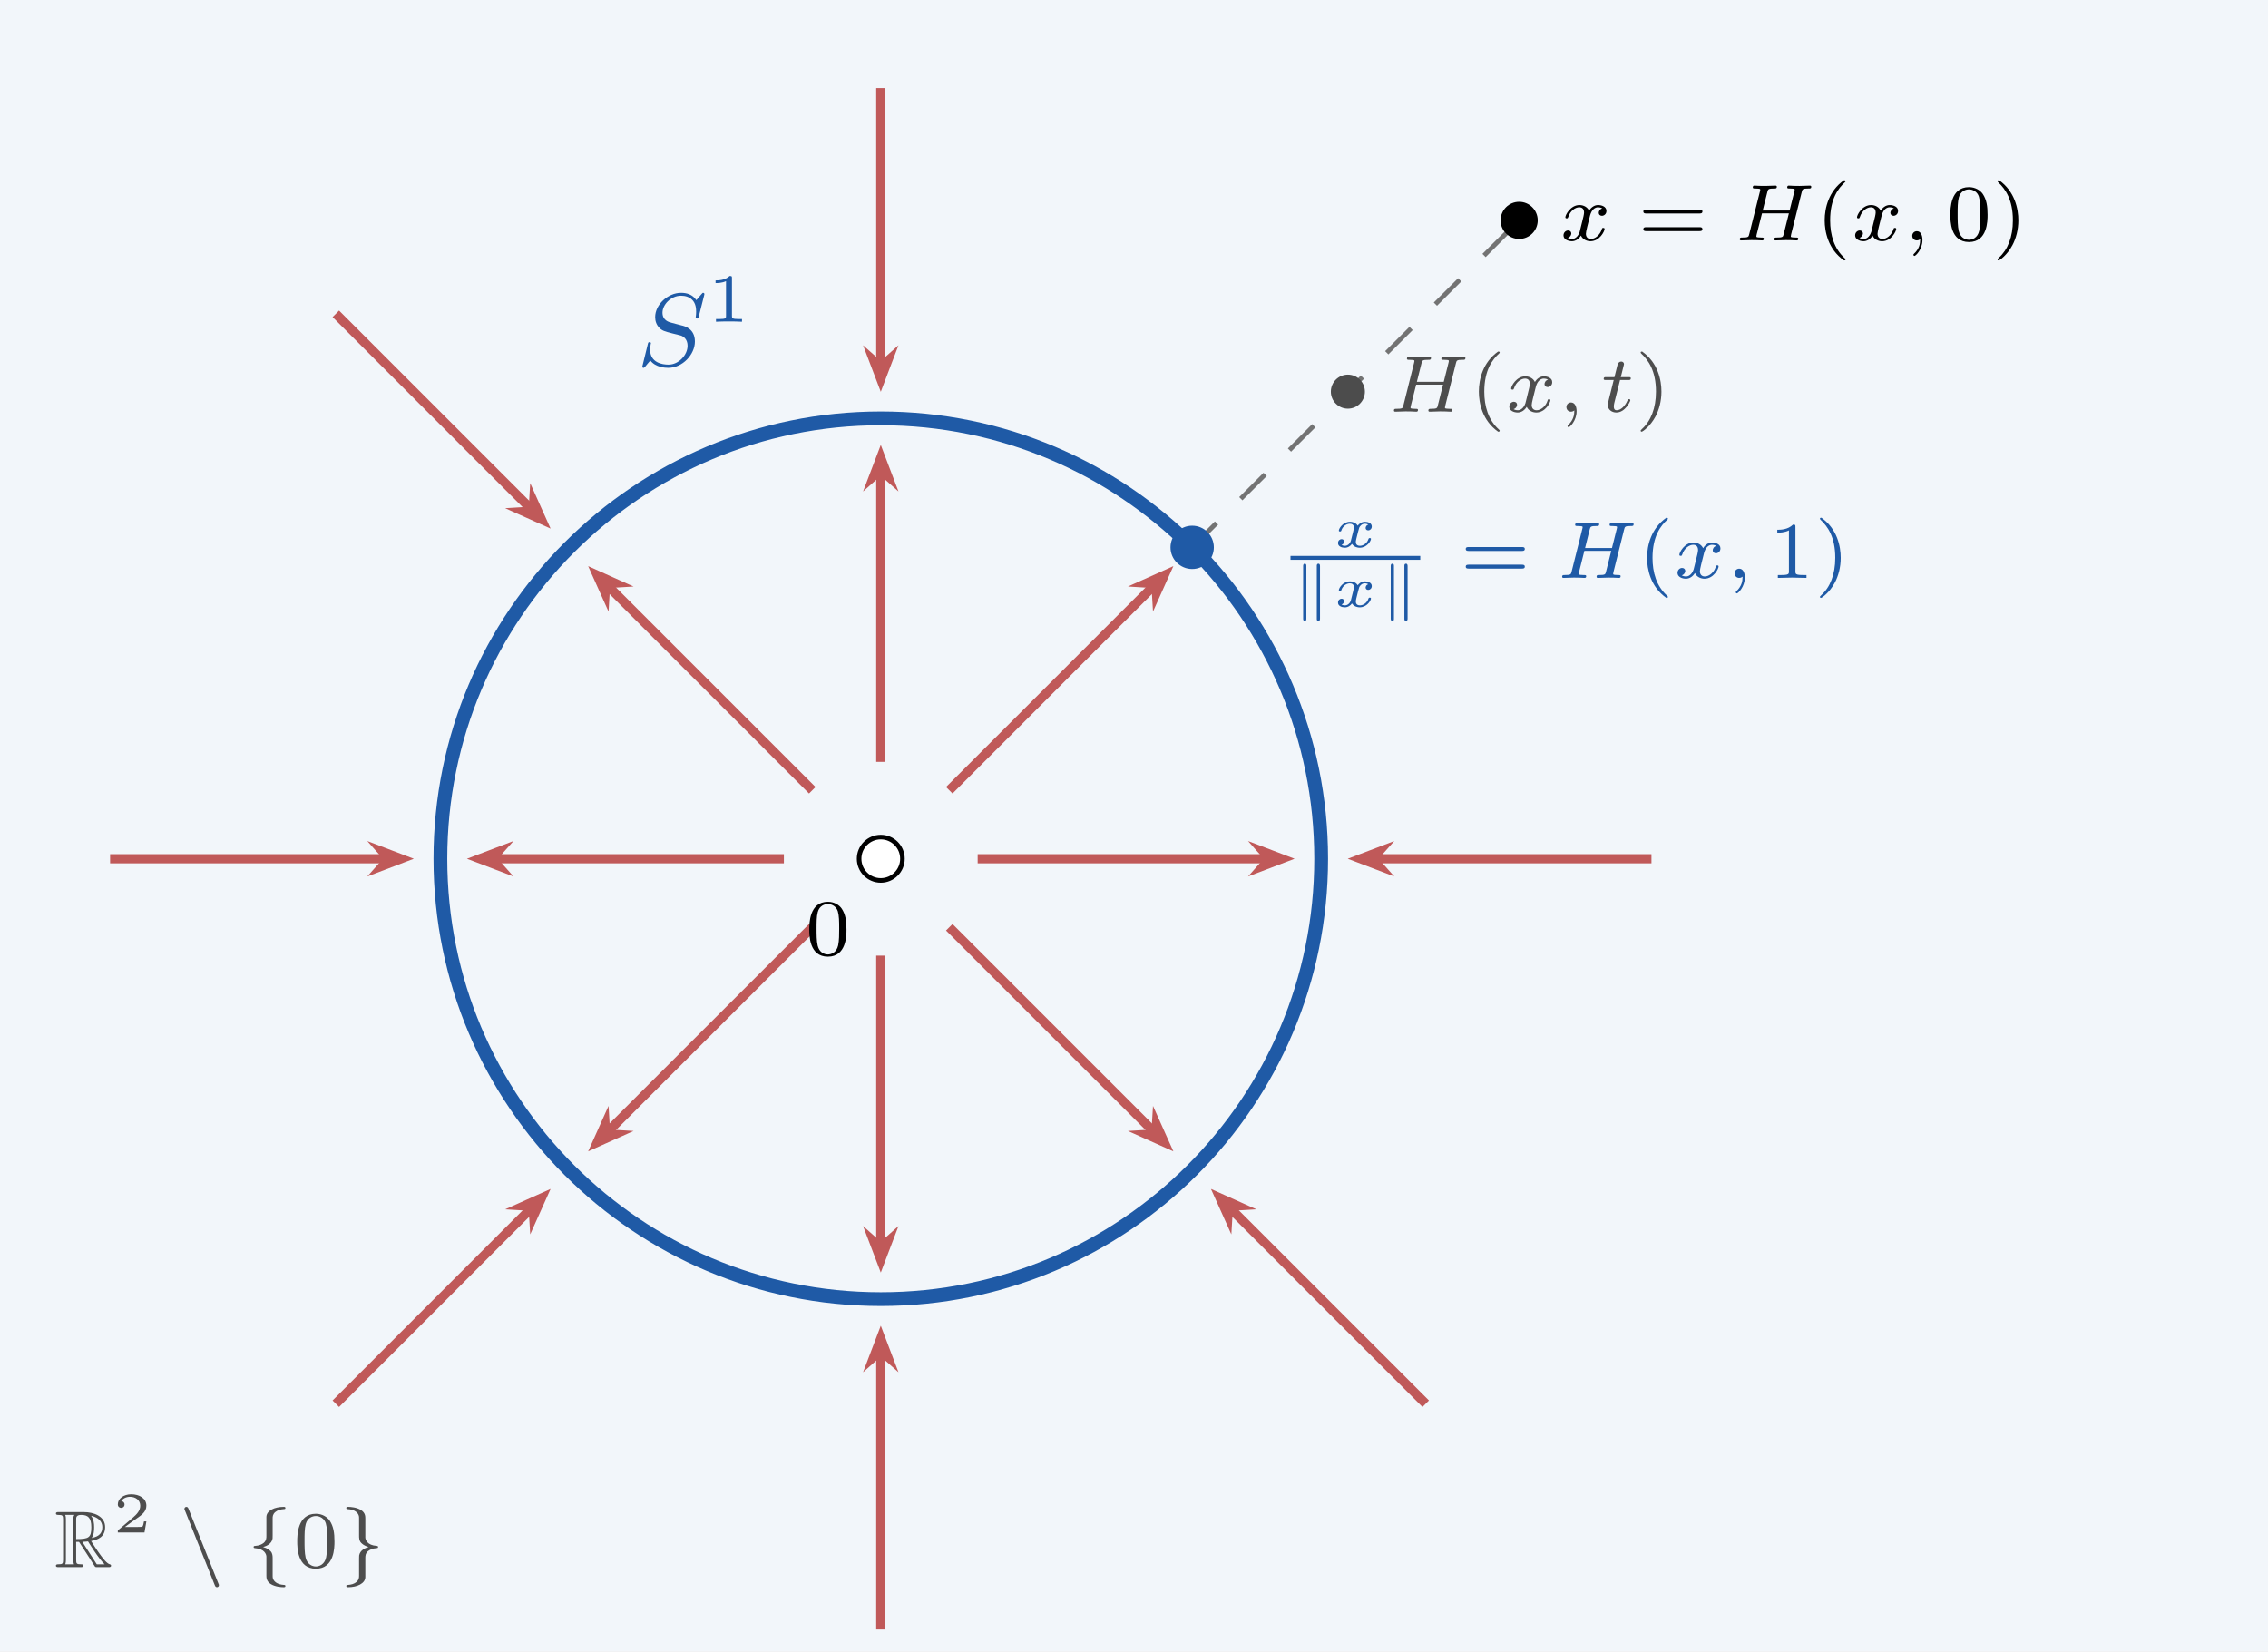
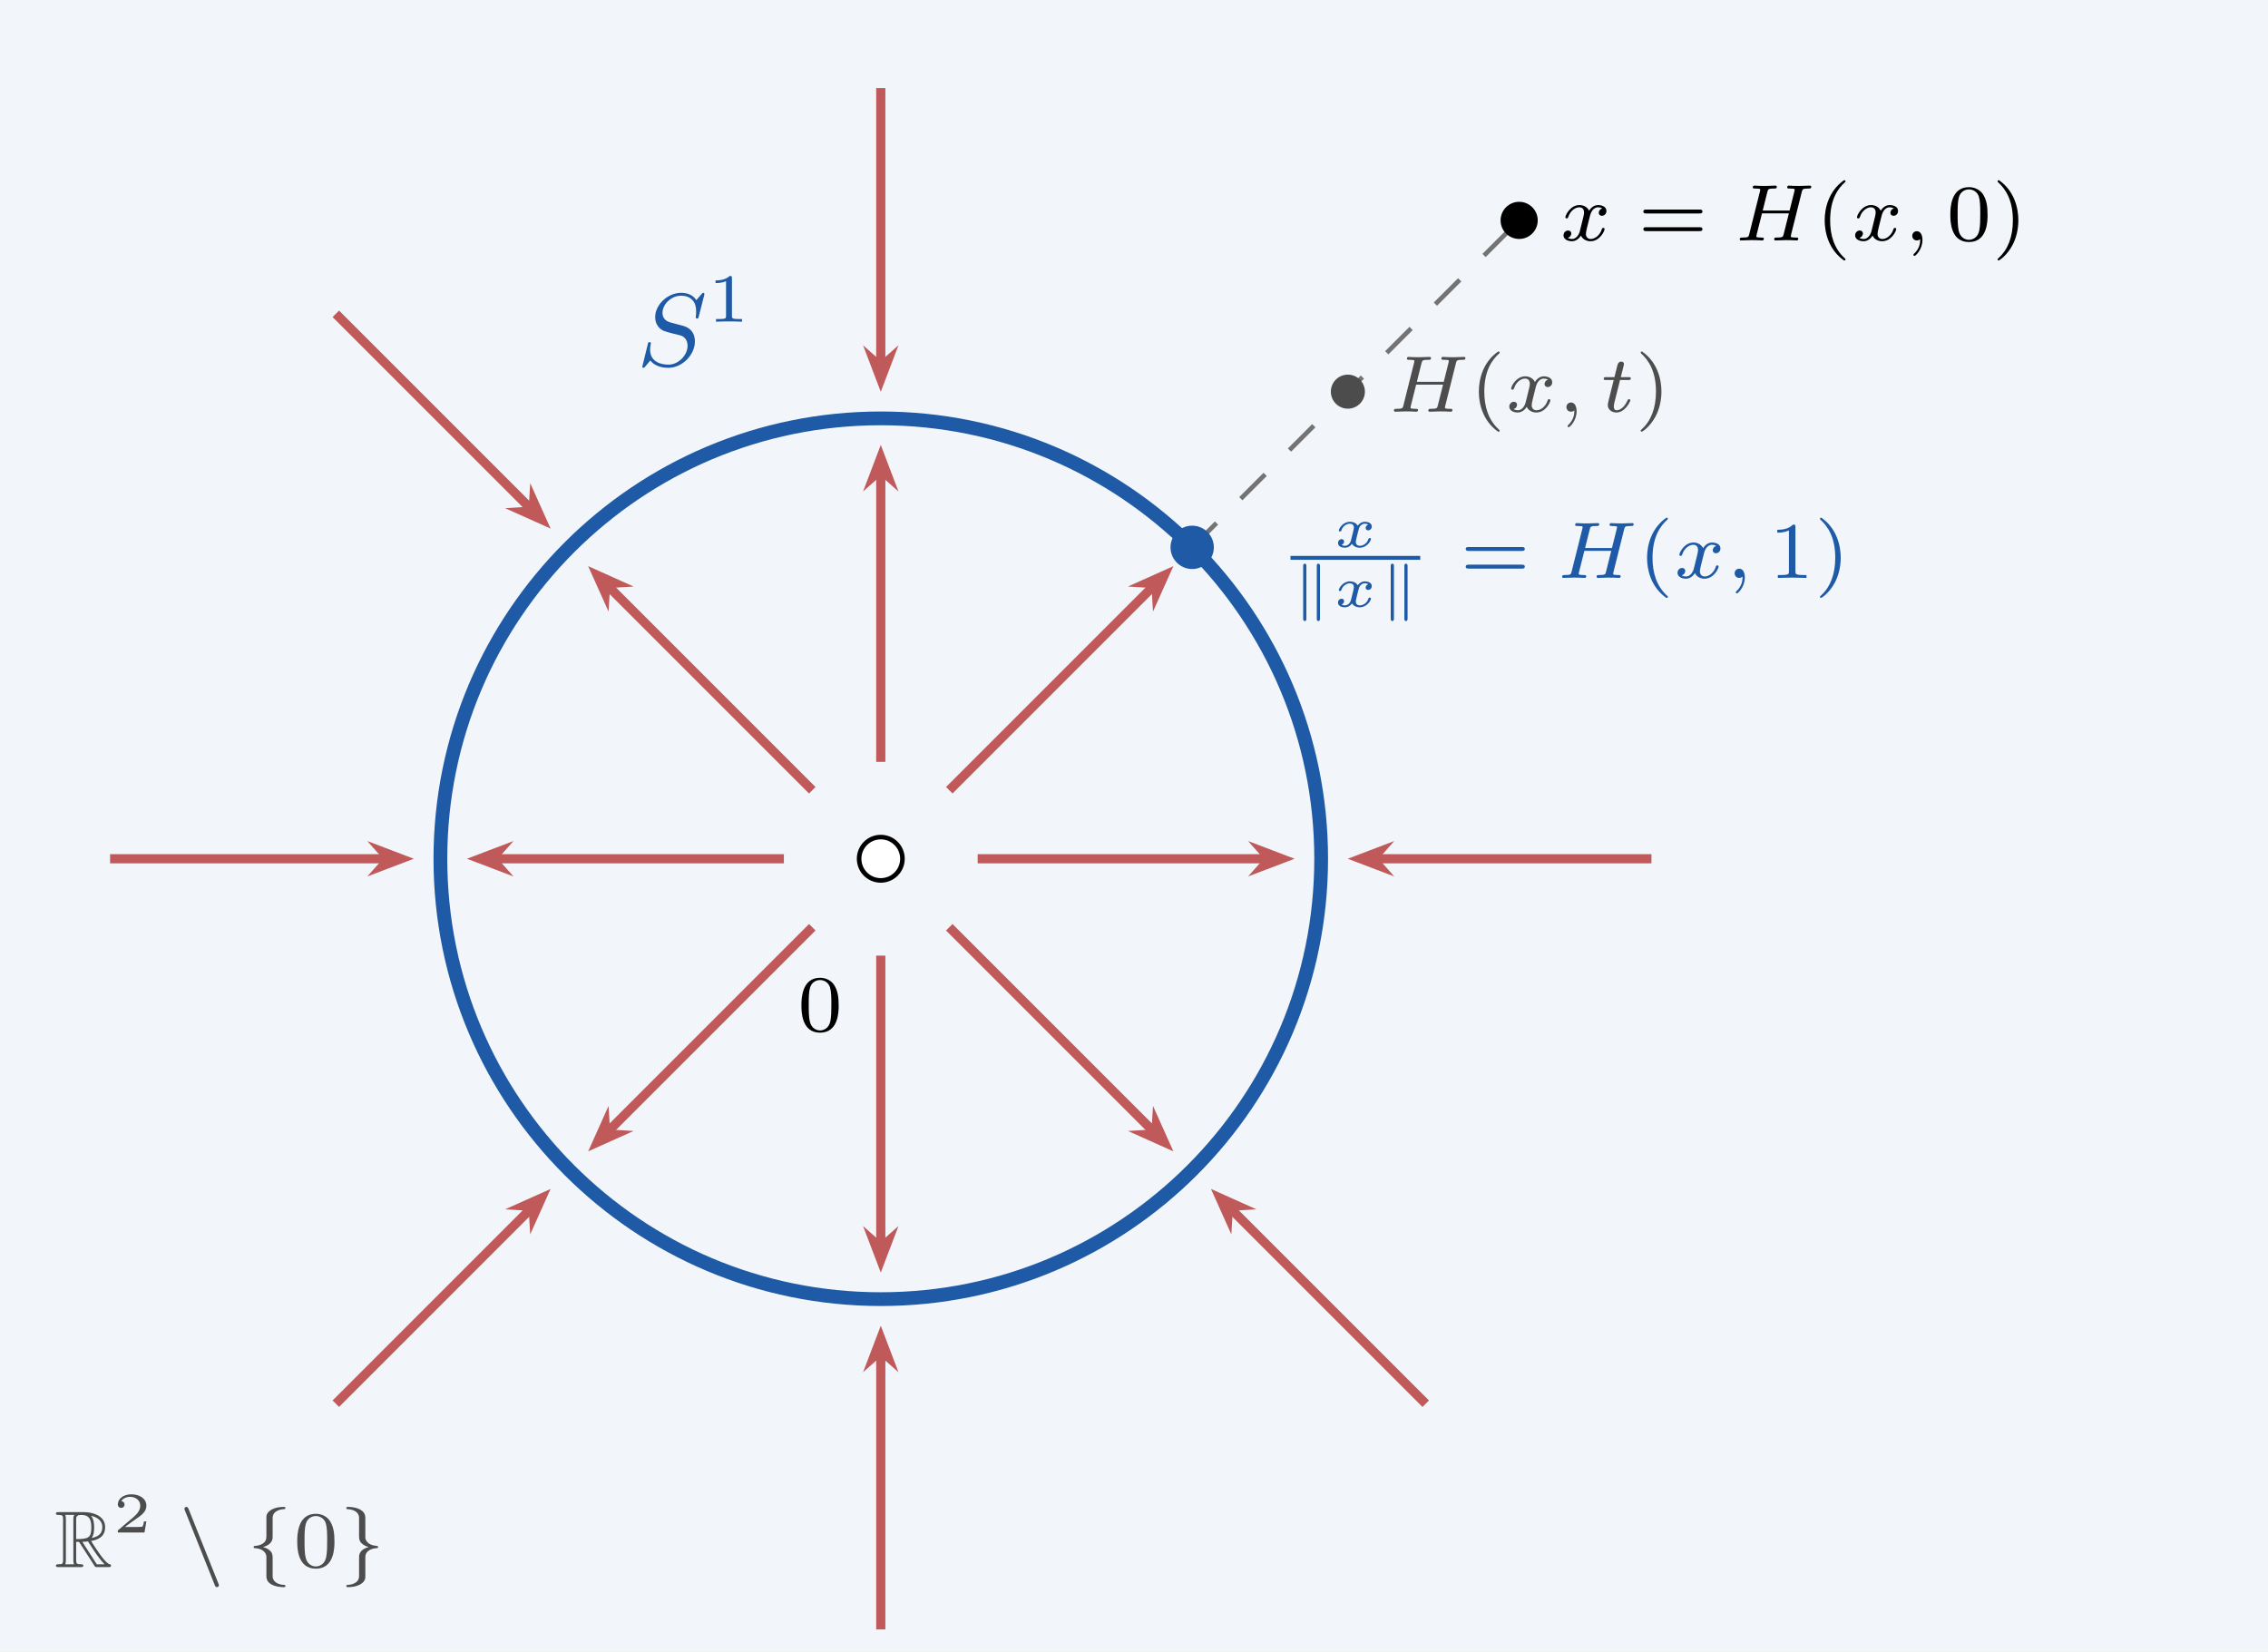
<svg xmlns="http://www.w3.org/2000/svg" version="1.1" width="197.079pt" height="143.504pt" viewBox="-69.011 -69.011 197.079 143.504">
  <defs />
  <g id="page1">
    <g stroke-miterlimit="10" transform="translate(7.524533,5.611008)scale(0.996264,-0.996264)">
      <g fill="#000" stroke="#000">
        <g stroke-width="0.4">
          <g fill="#f2f6fa" stroke="#f2f6fa">
            <path d="M-76.823-69.141V74.902H120.996V-69.141ZM120.996 74.902" stroke="none" />
          </g>
          <g fill="#c05959" stroke="#c05959">
            <g stroke-width="0.8">
              <path d="M67.22 0H43.138" fill="none" />
              <g transform="matrix(-1.0,0.0,0.0,-1.0,44.71596,0.0)">
                <g stroke-dasharray="none" stroke-dashoffset="0.0">
                  <g stroke-linejoin="miter">
                    <g stroke-width="0.675">
                      <path d="M3.039 0L1.09 .742L1.747 0L1.09-.742Z" />
                    </g>
                  </g>
                </g>
              </g>
            </g>
          </g>
          <g fill="#c05959" stroke="#c05959">
            <g stroke-width="0.8">
              <path d="M8.451 0H33.685" fill="none" />
              <g transform="translate(32.10677,0.0)">
                <g stroke-dasharray="none" stroke-dashoffset="0.0">
                  <g stroke-linejoin="miter">
                    <g stroke-width="0.675">
                      <path d="M3.039 0L1.09 .742L1.747 0L1.09-.742Z" />
                    </g>
                  </g>
                </g>
              </g>
            </g>
          </g>
          <g fill="#c05959" stroke="#c05959">
            <g stroke-width="0.8">
              <path d="M5.975 5.975L23.818 23.818" fill="none" />
              <g transform="matrix(0.7071,0.7071,-0.7071,0.7071,22.70255,22.70255)">
                <g stroke-dasharray="none" stroke-dashoffset="0.0">
                  <g stroke-linejoin="miter">
                    <g stroke-width="0.675">
                      <path d="M3.039 0L1.09 .742L1.747 0L1.09-.742Z" />
                    </g>
                  </g>
                </g>
              </g>
            </g>
          </g>
          <g fill="#c05959" stroke="#c05959">
            <g stroke-width="0.8">
              <path d="M0 67.22V43.138" fill="none" />
              <g transform="matrix(0.0,-1.0,1.0,0.0,0.0,44.71596)">
                <g stroke-dasharray="none" stroke-dashoffset="0.0">
                  <g stroke-linejoin="miter">
                    <g stroke-width="0.675">
                      <path d="M3.039 0L1.09 .742L1.747 0L1.09-.742Z" />
                    </g>
                  </g>
                </g>
              </g>
            </g>
          </g>
          <g fill="#c05959" stroke="#c05959">
            <g stroke-width="0.8">
              <path d="M0 8.451V33.685" fill="none" />
              <g transform="matrix(0.0,1.0,-1.0,0.0,0.0,32.10677)">
                <g stroke-dasharray="none" stroke-dashoffset="0.0">
                  <g stroke-linejoin="miter">
                    <g stroke-width="0.675">
                      <path d="M3.039 0L1.09 .742L1.747 0L1.09-.742Z" />
                    </g>
                  </g>
                </g>
              </g>
            </g>
          </g>
          <g fill="#c05959" stroke="#c05959">
            <g stroke-width="0.8">
              <path d="M-47.531 47.531L-30.503 30.503" fill="none" />
              <g transform="matrix(0.7071,-0.7071,0.7071,0.7071,-31.61877,31.61877)">
                <g stroke-dasharray="none" stroke-dashoffset="0.0">
                  <g stroke-linejoin="miter">
                    <g stroke-width="0.675">
                      <path d="M3.039 0L1.09 .742L1.747 0L1.09-.742Z" />
                    </g>
                  </g>
                </g>
              </g>
            </g>
          </g>
          <g fill="#c05959" stroke="#c05959">
            <g stroke-width="0.8">
              <path d="M-5.975 5.975L-23.818 23.818" fill="none" />
              <g transform="matrix(-0.7071,0.7071,-0.7071,-0.7071,-22.70255,22.70255)">
                <g stroke-dasharray="none" stroke-dashoffset="0.0">
                  <g stroke-linejoin="miter">
                    <g stroke-width="0.675">
                      <path d="M3.039 0L1.09 .742L1.747 0L1.09-.742Z" />
                    </g>
                  </g>
                </g>
              </g>
            </g>
          </g>
          <g fill="#c05959" stroke="#c05959">
            <g stroke-width="0.8">
              <path d="M-67.22 0H-43.138" fill="none" />
              <g transform="translate(-44.71596,0.0)">
                <g stroke-dasharray="none" stroke-dashoffset="0.0">
                  <g stroke-linejoin="miter">
                    <g stroke-width="0.675">
                      <path d="M3.039 0L1.09 .742L1.747 0L1.09-.742Z" />
                    </g>
                  </g>
                </g>
              </g>
            </g>
          </g>
          <g fill="#c05959" stroke="#c05959">
            <g stroke-width="0.8">
              <path d="M-8.451 0H-33.685" fill="none" />
              <g transform="matrix(-1.0,0.0,0.0,-1.0,-32.10677,0.0)">
                <g stroke-dasharray="none" stroke-dashoffset="0.0">
                  <g stroke-linejoin="miter">
                    <g stroke-width="0.675">
                      <path d="M3.039 0L1.09 .742L1.747 0L1.09-.742Z" />
                    </g>
                  </g>
                </g>
              </g>
            </g>
          </g>
          <g fill="#c05959" stroke="#c05959">
            <g stroke-width="0.8">
              <path d="M-47.531-47.531L-30.503-30.503" fill="none" />
              <g transform="matrix(0.7071,0.7071,-0.7071,0.7071,-31.61877,-31.61877)">
                <g stroke-dasharray="none" stroke-dashoffset="0.0">
                  <g stroke-linejoin="miter">
                    <g stroke-width="0.675">
                      <path d="M3.039 0L1.09 .742L1.747 0L1.09-.742Z" />
                    </g>
                  </g>
                </g>
              </g>
            </g>
          </g>
          <g fill="#c05959" stroke="#c05959">
            <g stroke-width="0.8">
              <path d="M-5.975-5.975L-23.818-23.818" fill="none" />
              <g transform="matrix(-0.7071,-0.7071,0.7071,-0.7071,-22.70255,-22.70255)">
                <g stroke-dasharray="none" stroke-dashoffset="0.0">
                  <g stroke-linejoin="miter">
                    <g stroke-width="0.675">
                      <path d="M3.039 0L1.09 .742L1.747 0L1.09-.742Z" />
                    </g>
                  </g>
                </g>
              </g>
            </g>
          </g>
          <g fill="#c05959" stroke="#c05959">
            <g stroke-width="0.8">
              <path d="M0-67.22V-43.138" fill="none" />
              <g transform="matrix(0.0,1.0,-1.0,0.0,0.0,-44.71596)">
                <g stroke-dasharray="none" stroke-dashoffset="0.0">
                  <g stroke-linejoin="miter">
                    <g stroke-width="0.675">
                      <path d="M3.039 0L1.09 .742L1.747 0L1.09-.742Z" />
                    </g>
                  </g>
                </g>
              </g>
            </g>
          </g>
          <g fill="#c05959" stroke="#c05959">
            <g stroke-width="0.8">
              <path d="M0-8.451V-33.685" fill="none" />
              <g transform="matrix(0.0,-1.0,1.0,0.0,0.0,-32.10677)">
                <g stroke-dasharray="none" stroke-dashoffset="0.0">
                  <g stroke-linejoin="miter">
                    <g stroke-width="0.675">
                      <path d="M3.039 0L1.09 .742L1.747 0L1.09-.742Z" />
                    </g>
                  </g>
                </g>
              </g>
            </g>
          </g>
          <g fill="#c05959" stroke="#c05959">
            <g stroke-width="0.8">
              <path d="M47.531-47.531L30.503-30.503" fill="none" />
              <g transform="matrix(-0.7071,0.7071,-0.7071,-0.7071,31.61877,-31.61877)">
                <g stroke-dasharray="none" stroke-dashoffset="0.0">
                  <g stroke-linejoin="miter">
                    <g stroke-width="0.675">
                      <path d="M3.039 0L1.09 .742L1.747 0L1.09-.742Z" />
                    </g>
                  </g>
                </g>
              </g>
            </g>
          </g>
          <g fill="#c05959" stroke="#c05959">
            <g stroke-width="0.8">
              <path d="M5.975-5.975L23.818-23.818" fill="none" />
              <g transform="matrix(0.7071,-0.7071,0.7071,0.7071,22.70255,-22.70255)">
                <g stroke-dasharray="none" stroke-dashoffset="0.0">
                  <g stroke-linejoin="miter">
                    <g stroke-width="0.675">
                      <path d="M3.039 0L1.09 .742L1.747 0L1.09-.742Z" />
                    </g>
                  </g>
                </g>
              </g>
            </g>
          </g>
          <g fill="#1f5aa6" stroke="#1f5aa6">
            <g stroke-width="1.2">
              <path d="M38.411 0C38.411 21.214 21.214 38.411 0 38.411S-38.411 21.214-38.411 0S-21.214-38.411 0-38.411S38.411-21.214 38.411 0ZM0 0" fill="none" />
            </g>
          </g>
          <g fill="#fff">
            <g stroke="#000">
              <g stroke-width="0.4">
                <path d="M1.89 0C1.89 1.044 1.044 1.89 0 1.89S-1.89 1.044-1.89 0S-1.044-1.89 0-1.89S1.89-1.044 1.89 0ZM0 0" />
              </g>
            </g>
          </g>
-           <g transform="translate(-6.60222,-8.4015)">
+           <g transform="translate(-7.28445,-15.03041)">
            <g stroke="none" transform="scale(-1.00375,1.00375)translate(7.524533,5.611008)scale(-1,-1)">
              <g fill="#000">
                <g stroke="none">
                  <path d="M11.123 3.386C11.123 2.619 11.032 2.068 10.712 1.58C10.495 1.259 10.063 .98 9.505 .98C7.887 .98 7.887 2.884 7.887 3.386S7.887 5.75 9.505 5.75S11.123 3.888 11.123 3.386ZM9.505 5.555C9.184 5.555 8.759 5.367 8.619 4.795C8.522 4.384 8.522 3.812 8.522 3.296C8.522 2.787 8.522 2.257 8.626 1.873C8.773 1.322 9.219 1.176 9.505 1.176C9.882 1.176 10.244 1.406 10.37 1.81C10.481 2.187 10.488 2.689 10.488 3.296C10.488 3.812 10.488 4.328 10.398 4.767C10.258 5.402 9.784 5.555 9.505 5.555Z" />
                </g>
              </g>
            </g>
          </g>
          <g fill="#737373" stroke="#737373">
            <g stroke-dasharray="3.0,3.0" stroke-dashoffset="0.0">
              <g stroke-width="0.4">
                <path d="M27.161 27.161L55.68 55.68" fill="none" />
              </g>
            </g>
          </g>
          <path d="M57.3 55.68C57.3 56.575 56.575 57.3 55.68 57.3S54.06 56.575 54.06 55.68S54.785 54.06 55.68 54.06S57.3 54.785 57.3 55.68ZM55.68 55.68" stroke="none" />
          <g transform="translate(59.21294,53.92996)">
            <g stroke="none" transform="scale(-1.00375,1.00375)translate(7.524533,5.611008)scale(-1,-1)">
              <g fill="#000">
                <g stroke="none">
                  <path d="M9.261 4.872C9.191 5.109 8.961 5.485 8.605 5.485C8.585 5.485 8.375 5.485 8.229 5.388C8.515 5.297 8.536 5.046 8.536 5.004C8.536 4.851 8.417 4.746 8.257 4.746C8.062 4.746 7.859 4.914 7.859 5.172C7.859 5.52 8.25 5.681 8.592 5.681C8.912 5.681 9.198 5.479 9.373 5.186C9.54 5.555 9.924 5.681 10.202 5.681C11.004 5.681 11.43 4.809 11.43 4.614C11.43 4.523 11.339 4.523 11.318 4.523C11.221 4.523 11.214 4.558 11.186 4.642C11.039 5.123 10.621 5.485 10.23 5.485C9.951 5.485 9.805 5.297 9.805 5.032C9.805 4.851 9.972 4.216 10.168 3.442C10.307 2.905 10.621 2.731 10.851 2.731C10.865 2.731 11.081 2.731 11.228 2.828C11.004 2.891 10.921 3.086 10.921 3.212C10.921 3.365 11.039 3.47 11.2 3.47S11.59 3.338 11.59 3.045C11.59 2.654 11.144 2.536 10.865 2.536C10.516 2.536 10.237 2.766 10.084 3.031C9.958 2.745 9.638 2.536 9.247 2.536C8.466 2.536 8.02 3.393 8.02 3.603C8.02 3.693 8.117 3.693 8.138 3.693C8.229 3.693 8.236 3.665 8.271 3.575C8.445 3.031 8.884 2.731 9.226 2.731C9.456 2.731 9.645 2.856 9.645 3.191C9.645 3.331 9.561 3.679 9.498 3.916L9.261 4.872Z" />
                  <path d="M19.666 3.268C19.771 3.268 19.931 3.268 19.931 3.093C19.931 2.926 19.764 2.926 19.673 2.926H15.056C14.966 2.926 14.798 2.926 14.798 3.093C14.798 3.268 14.959 3.268 15.063 3.268H19.666ZM19.673 4.802C19.764 4.802 19.931 4.802 19.931 4.635C19.931 4.46 19.771 4.46 19.666 4.46H15.063C14.959 4.46 14.798 4.46 14.798 4.635C14.798 4.802 14.966 4.802 15.056 4.802H19.673Z" />
                  <path d="M28.559 1.413C28.622 1.155 28.635 1.099 29.152 1.099C29.305 1.099 29.389 1.099 29.389 .946C29.389 .918 29.368 .848 29.277 .848C29.075 .848 28.566 .876 28.364 .876C28.245 .876 28.001 .876 27.882 .869C27.743 .862 27.575 .848 27.443 .848C27.401 .848 27.297 .848 27.297 1.001C27.297 1.099 27.38 1.099 27.52 1.099C27.527 1.099 27.659 1.099 27.785 1.113C27.931 1.127 27.945 1.141 27.945 1.211C27.945 1.217 27.945 1.259 27.917 1.364L27.506 3.01H25.169L25.574 1.392C25.637 1.155 25.651 1.099 26.188 1.099C26.306 1.099 26.397 1.099 26.397 .946C26.397 .918 26.376 .848 26.285 .848C26.083 .848 25.574 .876 25.372 .876C25.253 .876 25.009 .876 24.891 .869C24.751 .862 24.584 .848 24.451 .848C24.409 .848 24.305 .848 24.305 1.001C24.305 1.099 24.388 1.099 24.528 1.099C24.535 1.099 24.667 1.099 24.793 1.113C24.939 1.127 24.953 1.141 24.953 1.211C24.953 1.224 24.953 1.259 24.925 1.364L23.998 5.067C23.942 5.304 23.928 5.36 23.384 5.36C23.266 5.36 23.175 5.36 23.175 5.506C23.175 5.576 23.224 5.611 23.287 5.611C23.489 5.611 23.991 5.583 24.193 5.583C24.312 5.583 24.556 5.583 24.674 5.59C24.814 5.597 24.988 5.611 25.121 5.611C25.156 5.611 25.267 5.611 25.267 5.465C25.267 5.36 25.197 5.36 25.037 5.36C24.925 5.36 24.898 5.36 24.772 5.346C24.619 5.325 24.619 5.311 24.619 5.241C24.619 5.234 24.619 5.193 24.646 5.088L25.107 3.261H27.443L26.99 5.067C26.934 5.304 26.92 5.36 26.376 5.36C26.257 5.36 26.167 5.36 26.167 5.506C26.167 5.576 26.216 5.611 26.278 5.611C26.481 5.611 26.983 5.583 27.185 5.583C27.303 5.583 27.548 5.583 27.666 5.59C27.806 5.597 27.98 5.611 28.112 5.611C28.147 5.611 28.259 5.611 28.259 5.465C28.259 5.36 28.189 5.36 28.029 5.36C27.917 5.36 27.889 5.36 27.764 5.346C27.61 5.325 27.61 5.311 27.61 5.241C27.61 5.2 27.631 5.13 27.638 5.088L28.559 1.413Z" />
                  <path d="M32.228 .381C30.903 1.315 30.554 2.794 30.554 3.861C30.554 4.844 30.847 6.371 32.228 7.347C32.284 7.347 32.367 7.347 32.367 7.264C32.367 7.222 32.346 7.208 32.297 7.159C31.37 6.322 31.028 5.137 31.028 3.868C31.028 1.985 31.747 1.064 32.318 .548C32.346 .52 32.367 .499 32.367 .464C32.367 .381 32.284 .381 32.228 .381Z" />
                  <path d="M34.602 4.872C34.532 5.109 34.302 5.485 33.946 5.485C33.925 5.485 33.716 5.485 33.57 5.388C33.856 5.297 33.877 5.046 33.877 5.004C33.877 4.851 33.758 4.746 33.598 4.746C33.402 4.746 33.2 4.914 33.2 5.172C33.2 5.52 33.591 5.681 33.932 5.681C34.253 5.681 34.539 5.479 34.713 5.186C34.881 5.555 35.264 5.681 35.543 5.681C36.345 5.681 36.771 4.809 36.771 4.614C36.771 4.523 36.68 4.523 36.659 4.523C36.562 4.523 36.555 4.558 36.527 4.642C36.38 5.123 35.962 5.485 35.571 5.485C35.292 5.485 35.146 5.297 35.146 5.032C35.146 4.851 35.313 4.216 35.508 3.442C35.648 2.905 35.962 2.731 36.192 2.731C36.206 2.731 36.422 2.731 36.568 2.828C36.345 2.891 36.262 3.086 36.262 3.212C36.262 3.365 36.38 3.47 36.541 3.47S36.931 3.338 36.931 3.045C36.931 2.654 36.485 2.536 36.206 2.536C35.857 2.536 35.578 2.766 35.425 3.031C35.299 2.745 34.978 2.536 34.588 2.536C33.807 2.536 33.361 3.393 33.361 3.603C33.361 3.693 33.458 3.693 33.479 3.693C33.57 3.693 33.577 3.665 33.612 3.575C33.786 3.031 34.225 2.731 34.567 2.731C34.797 2.731 34.985 2.856 34.985 3.191C34.985 3.331 34.902 3.679 34.839 3.916L34.602 4.872Z" />
                  <path d="M38.855 5.499C38.855 5.883 38.785 6.329 38.311 6.776C38.283 6.804 38.262 6.824 38.262 6.859C38.262 6.908 38.318 6.957 38.36 6.957C38.457 6.957 39.05 6.399 39.05 5.569C39.05 5.137 38.883 4.809 38.562 4.809C38.332 4.809 38.164 4.99 38.164 5.207C38.164 5.43 38.325 5.611 38.569 5.611C38.736 5.611 38.848 5.499 38.855 5.499Z" />
                  <path d="M44.708 3.386C44.708 2.619 44.618 2.068 44.297 1.58C44.081 1.259 43.648 .98 43.091 .98C41.473 .98 41.473 2.884 41.473 3.386S41.473 5.75 43.091 5.75S44.708 3.888 44.708 3.386ZM43.091 5.555C42.77 5.555 42.344 5.367 42.205 4.795C42.107 4.384 42.107 3.812 42.107 3.296C42.107 2.787 42.107 2.257 42.212 1.873C42.358 1.322 42.805 1.176 43.091 1.176C43.467 1.176 43.83 1.406 43.955 1.81C44.067 2.187 44.074 2.689 44.074 3.296C44.074 3.812 44.074 4.328 43.983 4.767C43.844 5.402 43.369 5.555 43.091 5.555Z" />
                  <path d="M45.709 .381C45.66 .381 45.576 .381 45.576 .464C45.576 .499 45.597 .52 45.639 .569C46.239 1.12 46.908 2.061 46.908 3.861C46.908 5.318 46.455 6.42 45.702 7.103C45.583 7.222 45.576 7.229 45.576 7.264S45.597 7.347 45.667 7.347C45.751 7.347 46.413 6.887 46.873 6.015C47.18 5.437 47.383 4.683 47.383 3.868C47.383 2.884 47.09 1.357 45.709 .381Z" />
                </g>
              </g>
            </g>
          </g>
          <g fill="#4c4c4c" stroke="#4c4c4c">
            <path d="M42.226 40.741C42.226 41.561 41.561 42.226 40.741 42.226S39.256 41.561 39.256 40.741S39.921 39.256 40.741 39.256S42.226 39.921 42.226 40.741ZM40.741 40.741" stroke="none" />
            <g transform="translate(44.27412,38.99115)">
              <g stroke="none" transform="scale(-1.00375,1.00375)translate(7.524533,5.611008)scale(-1,-1)">
                <g fill="#4c4c4c">
                  <g stroke="none">
                    <g fill="#4d4d4d">
                      <path d="M13.39 1.413C13.452 1.155 13.466 1.099 13.982 1.099C14.136 1.099 14.219 1.099 14.219 .946C14.219 .918 14.199 .848 14.108 .848C13.906 .848 13.397 .876 13.194 .876C13.076 .876 12.832 .876 12.713 .869C12.574 .862 12.406 .848 12.274 .848C12.232 .848 12.127 .848 12.127 1.001C12.127 1.099 12.211 1.099 12.35 1.099C12.357 1.099 12.49 1.099 12.615 1.113C12.762 1.127 12.776 1.141 12.776 1.211C12.776 1.217 12.776 1.259 12.748 1.364L12.336 3.01H10L10.405 1.392C10.467 1.155 10.481 1.099 11.018 1.099C11.137 1.099 11.228 1.099 11.228 .946C11.228 .918 11.207 .848 11.116 .848C10.914 .848 10.405 .876 10.202 .876C10.084 .876 9.84 .876 9.721 .869C9.582 .862 9.414 .848 9.282 .848C9.24 .848 9.135 .848 9.135 1.001C9.135 1.099 9.219 1.099 9.359 1.099C9.366 1.099 9.498 1.099 9.624 1.113C9.77 1.127 9.784 1.141 9.784 1.211C9.784 1.224 9.784 1.259 9.756 1.364L8.829 5.067C8.773 5.304 8.759 5.36 8.215 5.36C8.096 5.36 8.006 5.36 8.006 5.506C8.006 5.576 8.055 5.611 8.117 5.611C8.32 5.611 8.822 5.583 9.024 5.583C9.142 5.583 9.387 5.583 9.505 5.59C9.645 5.597 9.819 5.611 9.951 5.611C9.986 5.611 10.098 5.611 10.098 5.465C10.098 5.36 10.028 5.36 9.868 5.36C9.756 5.36 9.728 5.36 9.603 5.346C9.449 5.325 9.449 5.311 9.449 5.241C9.449 5.234 9.449 5.193 9.477 5.088L9.937 3.261H12.274L11.82 5.067C11.765 5.304 11.751 5.36 11.207 5.36C11.088 5.36 10.998 5.36 10.998 5.506C10.998 5.576 11.046 5.611 11.109 5.611C11.311 5.611 11.813 5.583 12.016 5.583C12.134 5.583 12.378 5.583 12.497 5.59C12.636 5.597 12.811 5.611 12.943 5.611C12.978 5.611 13.09 5.611 13.09 5.465C13.09 5.36 13.02 5.36 12.86 5.36C12.748 5.36 12.72 5.36 12.595 5.346C12.441 5.325 12.441 5.311 12.441 5.241C12.441 5.2 12.462 5.13 12.469 5.088L13.39 1.413Z" />
                      <path d="M17.059 .381C15.733 1.315 15.385 2.794 15.385 3.861C15.385 4.844 15.678 6.371 17.059 7.347C17.114 7.347 17.198 7.347 17.198 7.264C17.198 7.222 17.177 7.208 17.128 7.159C16.201 6.322 15.859 5.137 15.859 3.868C15.859 1.985 16.577 1.064 17.149 .548C17.177 .52 17.198 .499 17.198 .464C17.198 .381 17.114 .381 17.059 .381Z" />
                      <path d="M19.433 4.872C19.363 5.109 19.133 5.485 18.777 5.485C18.756 5.485 18.547 5.485 18.401 5.388C18.686 5.297 18.707 5.046 18.707 5.004C18.707 4.851 18.589 4.746 18.428 4.746C18.233 4.746 18.031 4.914 18.031 5.172C18.031 5.52 18.421 5.681 18.763 5.681C19.084 5.681 19.37 5.479 19.544 5.186C19.712 5.555 20.095 5.681 20.374 5.681C21.176 5.681 21.601 4.809 21.601 4.614C21.601 4.523 21.511 4.523 21.49 4.523C21.392 4.523 21.385 4.558 21.357 4.642C21.211 5.123 20.793 5.485 20.402 5.485C20.123 5.485 19.977 5.297 19.977 5.032C19.977 4.851 20.144 4.216 20.339 3.442C20.479 2.905 20.793 2.731 21.023 2.731C21.037 2.731 21.253 2.731 21.399 2.828C21.176 2.891 21.092 3.086 21.092 3.212C21.092 3.365 21.211 3.47 21.371 3.47S21.762 3.338 21.762 3.045C21.762 2.654 21.316 2.536 21.037 2.536C20.688 2.536 20.409 2.766 20.256 3.031C20.13 2.745 19.809 2.536 19.419 2.536C18.638 2.536 18.191 3.393 18.191 3.603C18.191 3.693 18.289 3.693 18.31 3.693C18.401 3.693 18.407 3.665 18.442 3.575C18.617 3.031 19.056 2.731 19.398 2.731C19.628 2.731 19.816 2.856 19.816 3.191C19.816 3.331 19.733 3.679 19.67 3.916L19.433 4.872Z" />
                      <path d="M23.685 5.499C23.685 5.883 23.616 6.329 23.141 6.776C23.114 6.804 23.093 6.824 23.093 6.859C23.093 6.908 23.148 6.957 23.19 6.957C23.288 6.957 23.881 6.399 23.881 5.569C23.881 5.137 23.713 4.809 23.393 4.809C23.162 4.809 22.995 4.99 22.995 5.207C22.995 5.43 23.155 5.611 23.399 5.611C23.567 5.611 23.678 5.499 23.685 5.499Z" />
                      <path d="M27.656 2.856H28.368C28.5 2.856 28.591 2.856 28.591 2.703C28.591 2.605 28.5 2.605 28.382 2.605H27.719L27.977 1.573C27.984 1.538 27.998 1.503 27.998 1.476C27.998 1.35 27.9 1.252 27.761 1.252C27.587 1.252 27.482 1.371 27.433 1.552C27.384 1.727 27.475 1.392 27.168 2.605H26.457C26.324 2.605 26.234 2.605 26.234 2.759C26.234 2.856 26.317 2.856 26.443 2.856H27.105L26.694 4.502C26.652 4.677 26.589 4.928 26.589 5.018C26.589 5.43 26.938 5.681 27.335 5.681C28.11 5.681 28.549 4.704 28.549 4.614S28.458 4.523 28.437 4.523C28.354 4.523 28.347 4.537 28.291 4.656C28.096 5.095 27.74 5.485 27.356 5.485C27.21 5.485 27.112 5.395 27.112 5.144C27.112 5.074 27.14 4.928 27.154 4.858L27.656 2.856Z" />
                      <path d="M29.578 .381C29.529 .381 29.445 .381 29.445 .464C29.445 .499 29.466 .52 29.508 .569C30.108 1.12 30.777 2.061 30.777 3.861C30.777 5.318 30.324 6.42 29.571 7.103C29.452 7.222 29.445 7.229 29.445 7.264S29.466 7.347 29.536 7.347C29.62 7.347 30.282 6.887 30.743 6.015C31.049 5.437 31.252 4.683 31.252 3.868C31.252 2.884 30.959 1.357 29.578 .381Z" />
                    </g>
                  </g>
                </g>
              </g>
            </g>
          </g>
          <g fill="#1f5aa6" stroke="#1f5aa6">
            <path d="M29.051 27.161C29.051 28.205 28.205 29.051 27.161 29.051S25.271 28.205 25.271 27.161S26.117 25.271 27.161 25.271S29.051 26.117 29.051 27.161ZM27.161 27.161" stroke="none" />
          </g>
          <g fill="#1f5aa6" stroke="#1f5aa6">
            <g fill="#1f5aa6" stroke="#1f5aa6">
</g>
            <g transform="translate(34.5353,24.49527)">
              <g stroke="none" transform="scale(-1.00375,1.00375)translate(7.524533,5.611008)scale(-1,-1)">
                <g fill="#1f5aa6">
                  <g stroke="none">
                    <g fill="#1f5aa6">
                      <path d="M15.48 .981C15.251 1.051 15.251 1.27 15.251 1.275C15.251 1.36 15.311 1.479 15.475 1.479C15.615 1.479 15.784 1.36 15.784 1.14C15.784 .847 15.455 .732 15.191 .732C14.868 .732 14.658 .941 14.559 1.071C14.394 .787 14.076 .732 13.896 .732C13.274 .732 12.92 1.32 12.92 1.504C12.92 1.574 13 1.574 13.024 1.574C13.069 1.574 13.109 1.569 13.129 1.514C13.279 1.026 13.687 .901 13.876 .901C14.041 .901 14.23 .971 14.23 1.235C14.23 1.36 14.14 1.703 13.971 2.366C13.896 2.65 13.667 2.819 13.453 2.819C13.418 2.819 13.274 2.819 13.154 2.739C13.378 2.66 13.378 2.47 13.378 2.451C13.378 2.306 13.269 2.241 13.159 2.241C13.034 2.241 12.85 2.341 12.85 2.58C12.85 2.884 13.189 2.989 13.443 2.989C13.717 2.989 13.941 2.829 14.061 2.65C14.26 2.949 14.579 2.989 14.733 2.989C15.361 2.989 15.714 2.396 15.714 2.216C15.714 2.147 15.63 2.147 15.61 2.147C15.525 2.147 15.515 2.177 15.5 2.221C15.356 2.67 14.972 2.819 14.753 2.819C14.604 2.819 14.399 2.764 14.399 2.485C14.399 2.426 14.399 2.391 14.439 2.221C14.524 1.873 14.658 1.32 14.698 1.23C14.763 1.101 14.927 .901 15.181 .901C15.196 .901 15.366 .901 15.48 .981Z" />
                    </g>
                    <rect x="8.72" y="3.698" height=".339" width="11.277" fill="#1f5aa6" />
                    <g fill="#1f5aa6">
                      <path d="M10.1 4.58C10.1 4.505 10.1 4.376 9.96 4.376S9.821 4.525 9.821 4.605V9.128C9.821 9.207 9.821 9.357 9.96 9.357S10.1 9.227 10.1 9.153V4.58ZM11.285 4.605C11.285 4.525 11.285 4.376 11.146 4.376S11.006 4.505 11.006 4.58V9.153C11.006 9.227 11.006 9.357 11.146 9.357S11.285 9.207 11.285 9.128V4.605Z" />
                      <path d="M15.48 6.159C15.251 6.229 15.251 6.448 15.251 6.453C15.251 6.537 15.311 6.657 15.475 6.657C15.615 6.657 15.784 6.537 15.784 6.318C15.784 6.024 15.455 5.91 15.191 5.91C14.868 5.91 14.658 6.119 14.559 6.249C14.394 5.965 14.076 5.91 13.896 5.91C13.274 5.91 12.92 6.498 12.92 6.682C12.92 6.752 13 6.752 13.025 6.752C13.069 6.752 13.109 6.747 13.129 6.692C13.279 6.204 13.687 6.079 13.876 6.079C14.041 6.079 14.23 6.149 14.23 6.413C14.23 6.537 14.14 6.881 13.971 7.544C13.896 7.828 13.667 7.997 13.453 7.997C13.418 7.997 13.274 7.997 13.154 7.917C13.378 7.838 13.378 7.648 13.378 7.628C13.378 7.484 13.269 7.419 13.159 7.419C13.034 7.419 12.85 7.519 12.85 7.758C12.85 8.062 13.189 8.166 13.443 8.166C13.717 8.166 13.941 8.007 14.061 7.828C14.26 8.127 14.579 8.166 14.733 8.166C15.361 8.166 15.714 7.574 15.714 7.394C15.714 7.325 15.63 7.325 15.61 7.325C15.525 7.325 15.515 7.354 15.5 7.399C15.356 7.848 14.972 7.997 14.753 7.997C14.604 7.997 14.399 7.942 14.399 7.663C14.399 7.604 14.399 7.569 14.439 7.399C14.524 7.051 14.658 6.498 14.698 6.408C14.763 6.278 14.927 6.079 15.181 6.079C15.196 6.079 15.366 6.079 15.48 6.159Z" />
                      <path d="M17.71 4.58C17.71 4.505 17.71 4.376 17.571 4.376S17.431 4.525 17.431 4.605V9.128C17.431 9.207 17.431 9.357 17.571 9.357S17.71 9.227 17.71 9.153V4.58ZM18.896 4.605C18.896 4.525 18.896 4.376 18.756 4.376S18.617 4.505 18.617 4.58V9.153C18.617 9.227 18.617 9.357 18.756 9.357S18.896 9.207 18.896 9.128V4.605Z" />
                      <path d="M28.816 3.268C28.921 3.268 29.081 3.268 29.081 3.093C29.081 2.926 28.914 2.926 28.823 2.926H24.207C24.116 2.926 23.949 2.926 23.949 3.093C23.949 3.268 24.109 3.268 24.214 3.268H28.816ZM28.823 4.802C28.914 4.802 29.081 4.802 29.081 4.635C29.081 4.46 28.921 4.46 28.816 4.46H24.214C24.109 4.46 23.949 4.46 23.949 4.635C23.949 4.802 24.116 4.802 24.207 4.802H28.823Z" />
                      <path d="M37.709 1.413C37.772 1.155 37.786 1.099 38.302 1.099C38.455 1.099 38.539 1.099 38.539 .946C38.539 .918 38.518 .848 38.428 .848C38.225 .848 37.716 .876 37.514 .876C37.395 .876 37.151 .876 37.033 .869C36.893 .862 36.726 .848 36.593 .848C36.552 .848 36.447 .848 36.447 1.001C36.447 1.099 36.531 1.099 36.67 1.099C36.677 1.099 36.81 1.099 36.935 1.113C37.082 1.127 37.096 1.141 37.096 1.211C37.096 1.217 37.096 1.259 37.068 1.364L36.656 3.01H34.32L34.724 1.392C34.787 1.155 34.801 1.099 35.338 1.099C35.457 1.099 35.547 1.099 35.547 .946C35.547 .918 35.526 .848 35.436 .848C35.234 .848 34.724 .876 34.522 .876C34.404 .876 34.16 .876 34.041 .869C33.902 .862 33.734 .848 33.602 .848C33.56 .848 33.455 .848 33.455 1.001C33.455 1.099 33.539 1.099 33.678 1.099C33.685 1.099 33.818 1.099 33.943 1.113C34.09 1.127 34.104 1.141 34.104 1.211C34.104 1.224 34.104 1.259 34.076 1.364L33.148 5.067C33.093 5.304 33.079 5.36 32.535 5.36C32.416 5.36 32.325 5.36 32.325 5.506C32.325 5.576 32.374 5.611 32.437 5.611C32.639 5.611 33.141 5.583 33.344 5.583C33.462 5.583 33.706 5.583 33.825 5.59C33.964 5.597 34.139 5.611 34.271 5.611C34.306 5.611 34.418 5.611 34.418 5.465C34.418 5.36 34.348 5.36 34.187 5.36C34.076 5.36 34.048 5.36 33.922 5.346C33.769 5.325 33.769 5.311 33.769 5.241C33.769 5.234 33.769 5.193 33.797 5.088L34.257 3.261H36.593L36.14 5.067C36.084 5.304 36.07 5.36 35.526 5.36C35.408 5.36 35.317 5.36 35.317 5.506C35.317 5.576 35.366 5.611 35.429 5.611C35.631 5.611 36.133 5.583 36.335 5.583C36.454 5.583 36.698 5.583 36.817 5.59C36.956 5.597 37.13 5.611 37.263 5.611C37.298 5.611 37.409 5.611 37.409 5.465C37.409 5.36 37.34 5.36 37.179 5.36C37.068 5.36 37.04 5.36 36.914 5.346C36.761 5.325 36.761 5.311 36.761 5.241C36.761 5.2 36.782 5.13 36.789 5.088L37.709 1.413Z" />
                      <path d="M41.378 .381C40.053 1.315 39.704 2.794 39.704 3.861C39.704 4.844 39.997 6.371 41.378 7.347C41.434 7.347 41.518 7.347 41.518 7.264C41.518 7.222 41.497 7.208 41.448 7.159C40.52 6.322 40.179 5.137 40.179 3.868C40.179 1.985 40.897 1.064 41.469 .548C41.497 .52 41.518 .499 41.518 .464C41.518 .381 41.434 .381 41.378 .381Z" />
                      <path d="M43.752 4.872C43.683 5.109 43.452 5.485 43.097 5.485C43.076 5.485 42.867 5.485 42.72 5.388C43.006 5.297 43.027 5.046 43.027 5.004C43.027 4.851 42.909 4.746 42.748 4.746C42.553 4.746 42.351 4.914 42.351 5.172C42.351 5.52 42.741 5.681 43.083 5.681C43.404 5.681 43.69 5.479 43.864 5.186C44.031 5.555 44.415 5.681 44.694 5.681C45.496 5.681 45.921 4.809 45.921 4.614C45.921 4.523 45.831 4.523 45.81 4.523C45.712 4.523 45.705 4.558 45.677 4.642C45.531 5.123 45.112 5.485 44.722 5.485C44.443 5.485 44.296 5.297 44.296 5.032C44.296 4.851 44.464 4.216 44.659 3.442C44.798 2.905 45.112 2.731 45.342 2.731C45.356 2.731 45.573 2.731 45.719 2.828C45.496 2.891 45.412 3.086 45.412 3.212C45.412 3.365 45.531 3.47 45.691 3.47S46.082 3.338 46.082 3.045C46.082 2.654 45.635 2.536 45.356 2.536C45.008 2.536 44.729 2.766 44.575 3.031C44.45 2.745 44.129 2.536 43.738 2.536C42.957 2.536 42.511 3.393 42.511 3.603C42.511 3.693 42.609 3.693 42.63 3.693C42.72 3.693 42.727 3.665 42.762 3.575C42.936 3.031 43.376 2.731 43.717 2.731C43.948 2.731 44.136 2.856 44.136 3.191C44.136 3.331 44.052 3.679 43.989 3.916L43.752 4.872Z" />
                      <path d="M48.005 5.499C48.005 5.883 47.935 6.329 47.461 6.776C47.433 6.804 47.412 6.824 47.412 6.859C47.412 6.908 47.468 6.957 47.51 6.957C47.608 6.957 48.2 6.399 48.2 5.569C48.2 5.137 48.033 4.809 47.712 4.809C47.482 4.809 47.315 4.99 47.315 5.207C47.315 5.43 47.475 5.611 47.719 5.611C47.887 5.611 47.998 5.499 48.005 5.499Z" />
                      <path d="M52.597 1.176C52.597 .987 52.583 .98 52.387 .98C51.941 1.42 51.307 1.427 51.021 1.427V1.678C51.188 1.678 51.648 1.678 52.032 1.482V5.039C52.032 5.269 52.032 5.36 51.334 5.36H51.069V5.611C51.195 5.604 52.053 5.583 52.311 5.583C52.527 5.583 53.406 5.604 53.559 5.611V5.36H53.294C52.597 5.36 52.597 5.269 52.597 5.039V1.176Z" />
                      <path d="M54.859 .381C54.81 .381 54.727 .381 54.727 .464C54.727 .499 54.748 .52 54.79 .569C55.389 1.12 56.059 2.061 56.059 3.861C56.059 5.318 55.606 6.42 54.852 7.103C54.734 7.222 54.727 7.229 54.727 7.264S54.748 7.347 54.817 7.347C54.901 7.347 55.564 6.887 56.024 6.015C56.331 5.437 56.533 4.683 56.533 3.868C56.533 2.884 56.24 1.357 54.859 .381Z" />
                    </g>
                  </g>
                </g>
              </g>
            </g>
          </g>
          <g fill="#1f5aa6" stroke="#1f5aa6">
            <g fill="#1f5aa6" stroke="#1f5aa6">
</g>
            <g transform="translate(-21.29721,43.01694)">
              <g stroke="none" transform="scale(-1.00375,1.00375)translate(7.524533,5.611008)scale(-1,-1)">
                <g fill="#1f5aa6">
                  <g stroke="none">
                    <g fill="#1f5aa6">
                      <path d="M13.389-.468C13.415-.567 13.415-.585 13.415-.612C13.415-.621 13.406-.71 13.308-.71C13.263-.71 13.254-.701 13.146-.576C13.021-.441 13.129-.558 12.716-.074C12.384-.576 11.864-.71 11.389-.71C10.232-.71 9.138 .321 9.138 1.397C9.138 1.764 9.255 2.069 9.488 2.32C9.748 2.589 9.972 2.643 10.618 2.813L11.371 3.002C11.658 3.1 11.954 3.378 11.954 3.889C11.954 4.687 11.192 5.53 10.295 5.53C9.766 5.53 8.699 5.369 8.699 4.221C8.699 4.141 8.699 4.006 8.753 3.737C8.771 3.701 8.771 3.683 8.771 3.674C8.771 3.638 8.753 3.576 8.645 3.576S8.529 3.62 8.493 3.773L8.018 5.71C8.018 5.763 8.063 5.808 8.125 5.808C8.17 5.808 8.179 5.799 8.296 5.674C8.349 5.611 8.609 5.288 8.717 5.172C9.183 5.772 10.008 5.808 10.277 5.808C11.515 5.808 12.591 4.652 12.591 3.522C12.591 2.41 11.712 2.186 11.434 2.123L10.618 1.908C10.322 1.836 9.775 1.693 9.775 1.011S10.492-.459 11.389-.459C11.748-.459 12.097-.361 12.348-.11C12.689 .222 12.698 .706 12.698 .94C12.698 1.235 12.662 1.334 12.662 1.406S12.698 1.522 12.788 1.522C12.886 1.522 12.886 1.504 12.931 1.334L13.389-.468Z" />
                      <path d="M15.81-1.994C15.81-2.173 15.786-2.173 15.607-2.173C15.212-1.791 14.602-1.791 14.387-1.791V-1.557C14.543-1.557 14.937-1.557 15.296-1.725V1.294C15.296 1.491 15.296 1.569 14.68 1.569H14.423V1.802C14.752 1.778 15.218 1.778 15.553 1.778S16.354 1.778 16.683 1.802V1.569H16.426C15.81 1.569 15.81 1.491 15.81 1.294V-1.994Z" />
                    </g>
                  </g>
                </g>
              </g>
            </g>
          </g>
          <g fill="#4c4c4c" stroke="#4c4c4c">
            <g fill="#4c4c4c" stroke="#4c4c4c">
</g>
            <g transform="translate(-72.0561,-61.78273)">
              <g stroke="none" transform="scale(-1.00375,1.00375)translate(7.524533,5.611008)scale(-1,-1)">
                <g fill="#4c4c4c">
                  <g stroke="none">
                    <g fill="#4d4d4d">
                      <path d="M9.394 3.421H9.645L10.691 5.039C10.76 5.151 10.928 5.423 11.004 5.527C11.053 5.611 11.074 5.611 11.235 5.611H12.197C12.323 5.611 12.427 5.611 12.427 5.485C12.427 5.43 12.385 5.381 12.323 5.367C12.065 5.311 11.723 4.851 11.555 4.628C11.507 4.558 11.158 4.098 10.691 3.345C11.311 3.233 11.911 2.968 11.911 2.138C11.911 1.169 10.886 .834 10.063 .834H7.873C7.748 .834 7.636 .834 7.636 .959C7.636 1.078 7.769 1.078 7.824 1.078C8.222 1.078 8.257 1.127 8.257 1.476V4.969C8.257 5.318 8.222 5.367 7.824 5.367C7.769 5.367 7.636 5.367 7.636 5.485C7.636 5.611 7.748 5.611 7.873 5.611H9.784C9.91 5.611 10.014 5.611 10.014 5.485C10.014 5.367 9.896 5.367 9.819 5.367C9.421 5.367 9.394 5.311 9.394 4.969V3.421ZM10.739 3.08C10.935 2.821 10.956 2.452 10.956 2.145C10.956 1.81 10.914 1.441 10.691 1.155C10.977 1.217 11.667 1.434 11.667 2.138C11.667 2.591 11.458 2.947 10.739 3.08ZM9.394 1.455C9.394 1.308 9.394 1.078 9.826 1.078C10.419 1.078 10.712 1.322 10.712 2.145C10.712 3.045 10.495 3.177 9.394 3.177V1.455ZM8.445 5.367C8.501 5.241 8.501 5.046 8.501 4.983V1.462C8.501 1.392 8.501 1.204 8.445 1.078H9.24C9.149 1.19 9.149 1.329 9.149 1.434V4.983C9.149 5.053 9.149 5.241 9.205 5.367H8.445ZM9.931 3.421C9.979 3.414 10.007 3.407 10.063 3.407C10.168 3.407 10.321 3.393 10.426 3.379C10.53 3.547 11.283 4.788 11.862 5.367H11.186L9.931 3.421Z" />
                      <path d="M15.495 1.643H15.286C15.271 1.738 15.221 2.047 15.141 2.096C15.102 2.126 14.683 2.126 14.608 2.126H13.632C13.961 1.882 14.33 1.603 14.628 1.404C15.077 1.095 15.495 .806 15.495 .278C15.495-.359 14.892-.713 14.18-.713C13.508-.713 13.014-.325 13.014 .164C13.014 .423 13.234 .468 13.303 .468C13.438 .468 13.597 .378 13.597 .174C13.597-.006 13.468-.105 13.313-.12C13.453-.344 13.742-.494 14.075-.494C14.559-.494 14.962-.205 14.962 .283C14.962 .702 14.673 1.02 14.29 1.344L13.074 2.375C13.024 2.42 13.019 2.42 13.014 2.455V2.604H15.331L15.495 1.643Z" />
                      <path d="M21.437 7.173C21.486 7.299 21.534 7.354 21.632 7.354C21.709 7.354 21.799 7.292 21.799 7.18C21.799 7.152 21.799 7.138 21.757 7.048L19.163 .562C19.114 .436 19.066 .381 18.968 .381C18.891 .381 18.801 .443 18.801 .555C18.801 .583 18.801 .597 18.842 .687L21.437 7.173Z" />
                      <path d="M26.468 1.385C26.468 1.245 26.468 1.036 26.684 .841C26.893 .66 27.158 .597 27.43 .576C27.528 .569 27.577 .569 27.577 .478C27.577 .381 27.507 .381 27.403 .381C26.656 .381 25.931 .694 25.924 1.259V2.898C25.924 3.08 25.924 3.303 25.694 3.505C25.527 3.637 25.303 3.749 24.955 3.77C24.871 3.777 24.815 3.777 24.815 3.868S24.878 3.958 24.934 3.965C25.764 4.021 25.917 4.502 25.924 4.697V6.336C25.924 6.525 25.924 6.838 26.294 7.076C26.684 7.327 27.228 7.354 27.403 7.354C27.507 7.354 27.577 7.354 27.577 7.257C27.577 7.166 27.514 7.159 27.458 7.159C26.803 7.124 26.538 6.811 26.482 6.552C26.468 6.483 26.468 6.434 26.468 6.336V4.872C26.468 4.67 26.468 4.418 26.287 4.23C26.189 4.14 26.029 3.972 25.638 3.868C25.917 3.791 26.384 3.603 26.461 3.128C26.468 3.086 26.468 3.073 26.468 2.849V1.385Z" />
                      <path d="M31.84 3.386C31.84 2.619 31.749 2.068 31.429 1.58C31.212 1.259 30.78 .98 30.222 .98C28.604 .98 28.604 2.884 28.604 3.386S28.604 5.75 30.222 5.75S31.84 3.888 31.84 3.386ZM30.222 5.555C29.901 5.555 29.476 5.367 29.337 4.795C29.239 4.384 29.239 3.812 29.239 3.296C29.239 2.787 29.239 2.257 29.344 1.873C29.49 1.322 29.936 1.176 30.222 1.176C30.599 1.176 30.961 1.406 31.087 1.81C31.199 2.187 31.206 2.689 31.206 3.296C31.206 3.812 31.206 4.328 31.115 4.767C30.975 5.402 30.501 5.555 30.222 5.555Z" />
                      <path d="M34.521 4.837C34.521 4.656 34.521 4.432 34.751 4.23C34.919 4.098 35.142 3.986 35.491 3.965C35.574 3.958 35.63 3.958 35.63 3.868S35.567 3.777 35.512 3.77C34.682 3.714 34.528 3.233 34.521 3.038V1.399C34.521 1.211 34.521 .897 34.152 .66C33.761 .409 33.217 .381 33.043 .381C32.945 .381 32.868 .381 32.868 .478C32.868 .569 32.931 .576 32.987 .576C33.643 .611 33.908 .925 33.963 1.183C33.977 1.252 33.977 1.301 33.977 1.399V2.863C33.977 3.066 33.977 3.317 34.159 3.505C34.256 3.596 34.417 3.763 34.807 3.868C34.528 3.944 34.061 4.133 33.984 4.607C33.977 4.649 33.977 4.663 33.977 4.886V6.35C33.977 6.49 33.977 6.699 33.761 6.894C33.552 7.076 33.287 7.138 33.015 7.159C32.917 7.166 32.868 7.166 32.868 7.257C32.868 7.354 32.945 7.354 33.043 7.354C33.789 7.354 34.514 7.041 34.521 6.476V4.837Z" />
                    </g>
                  </g>
                </g>
              </g>
            </g>
          </g>
        </g>
      </g>
    </g>
  </g>
</svg>
